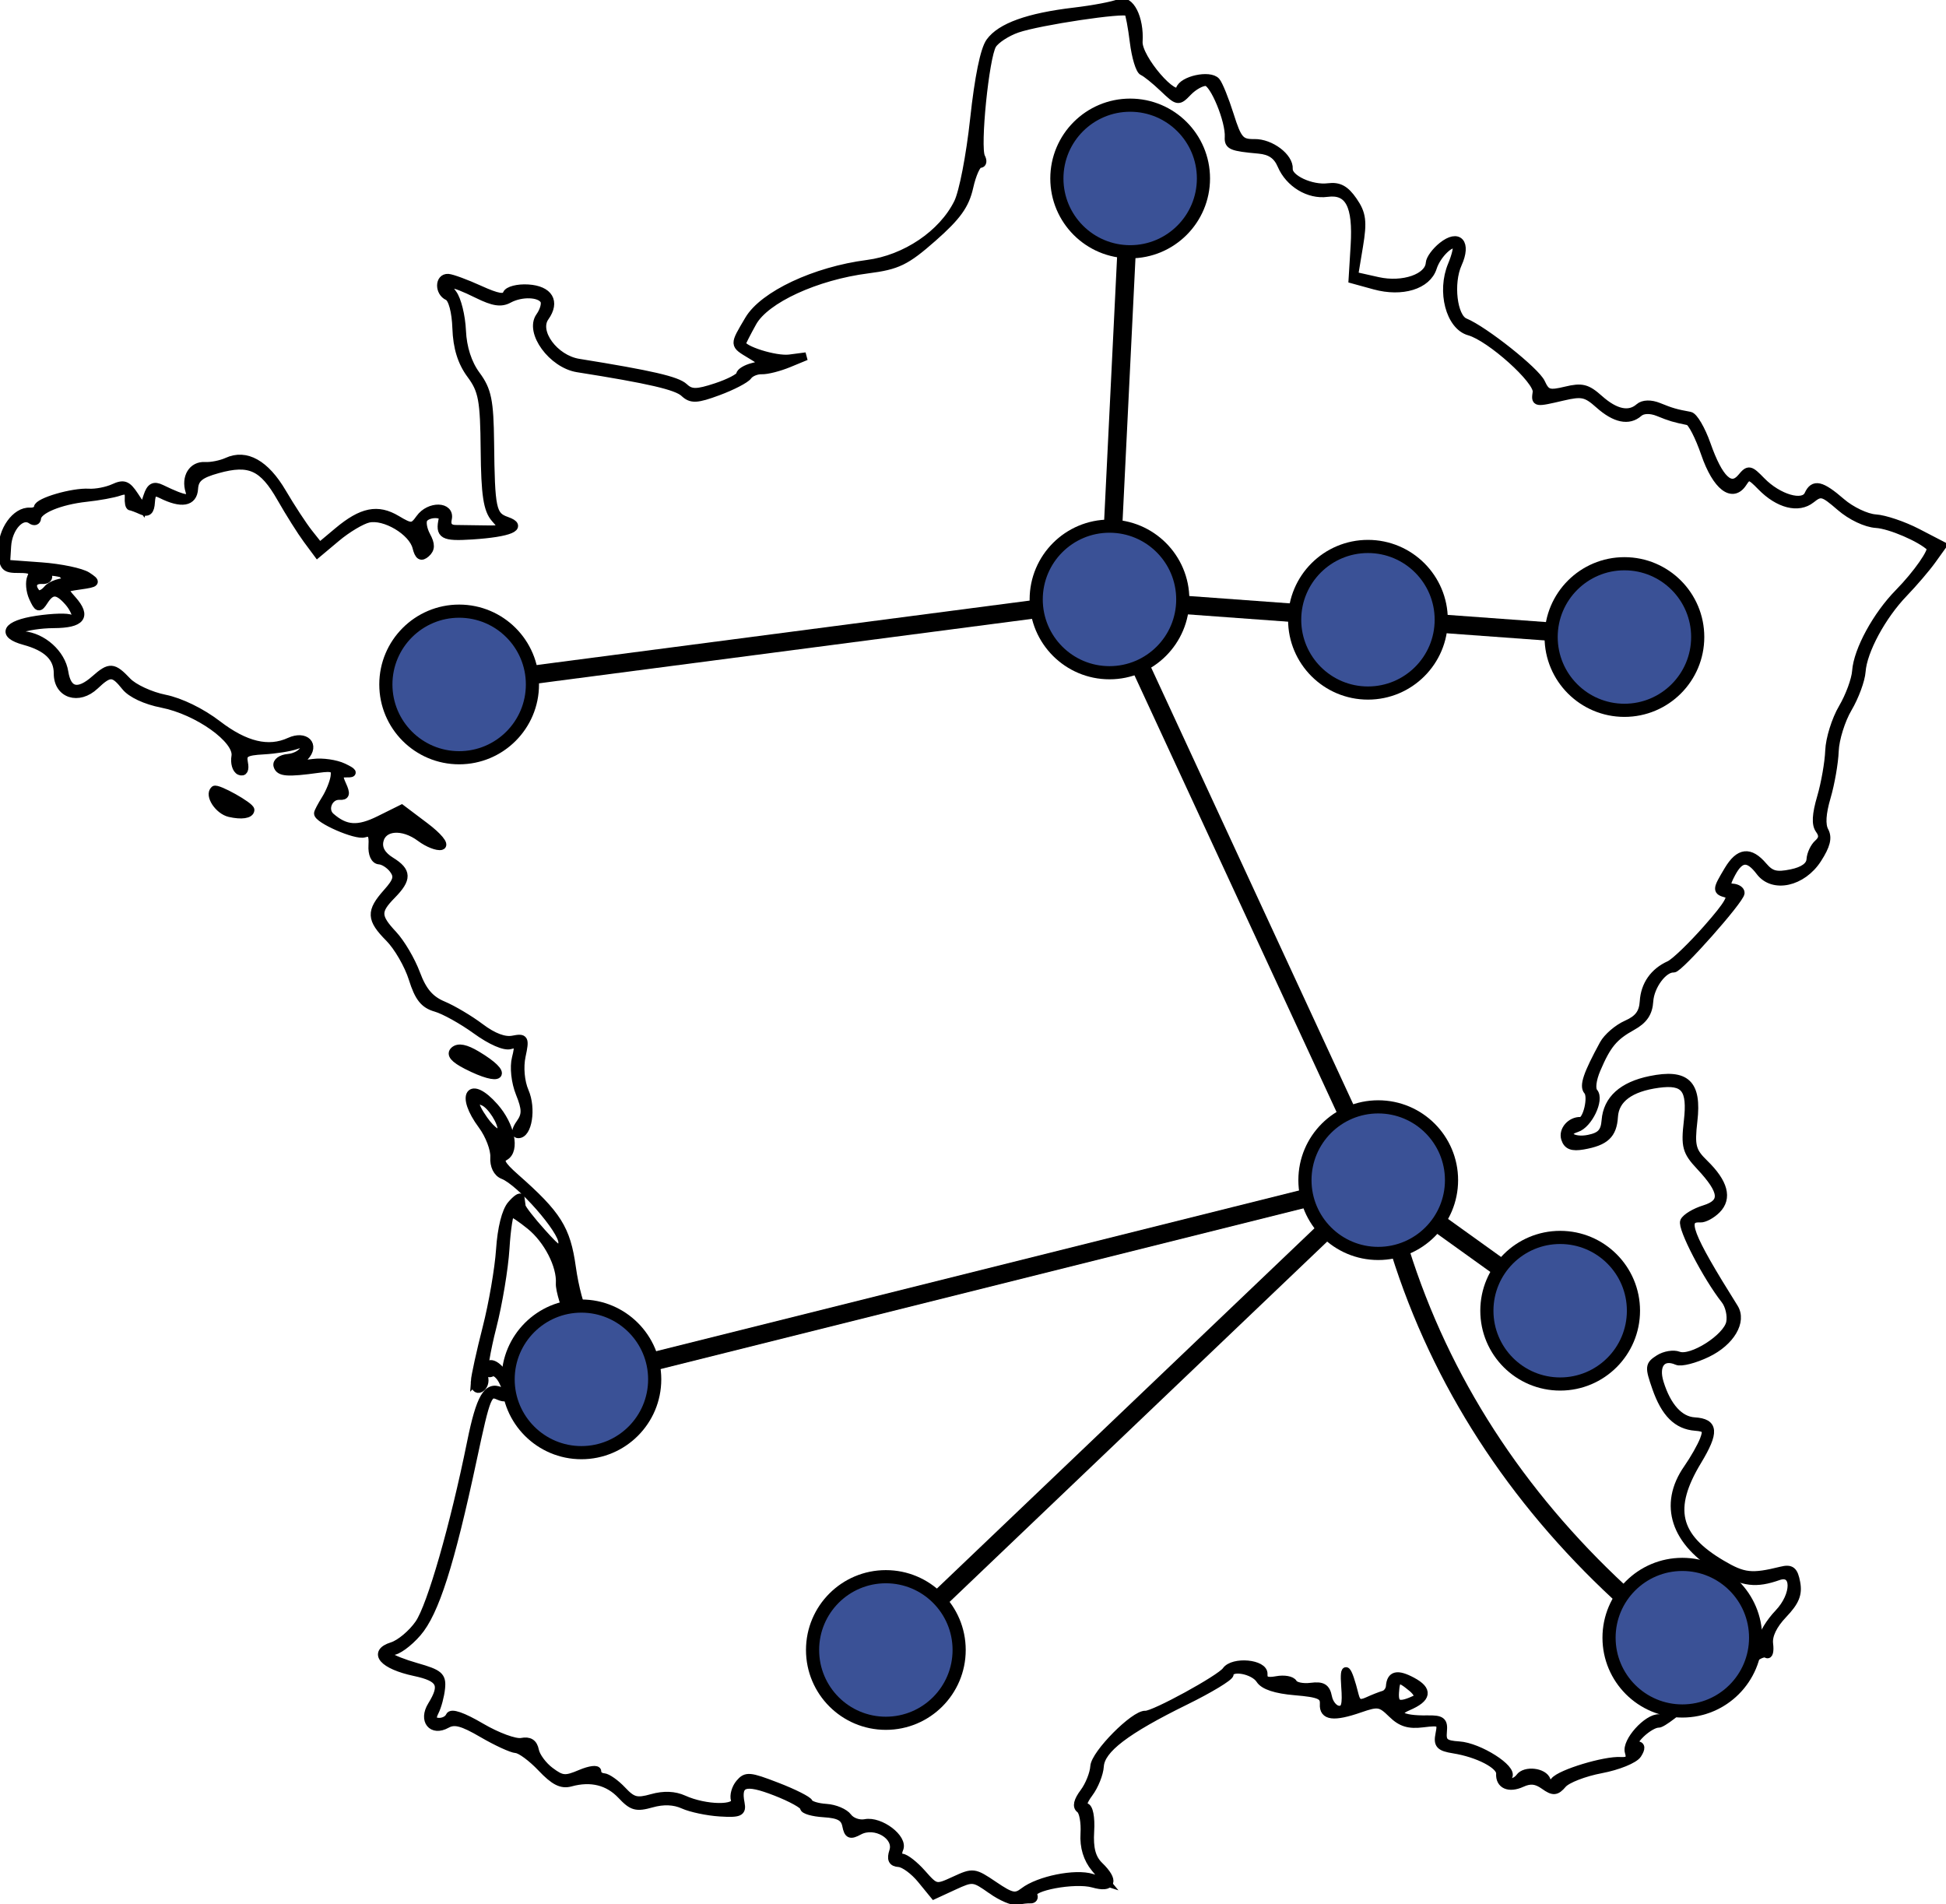
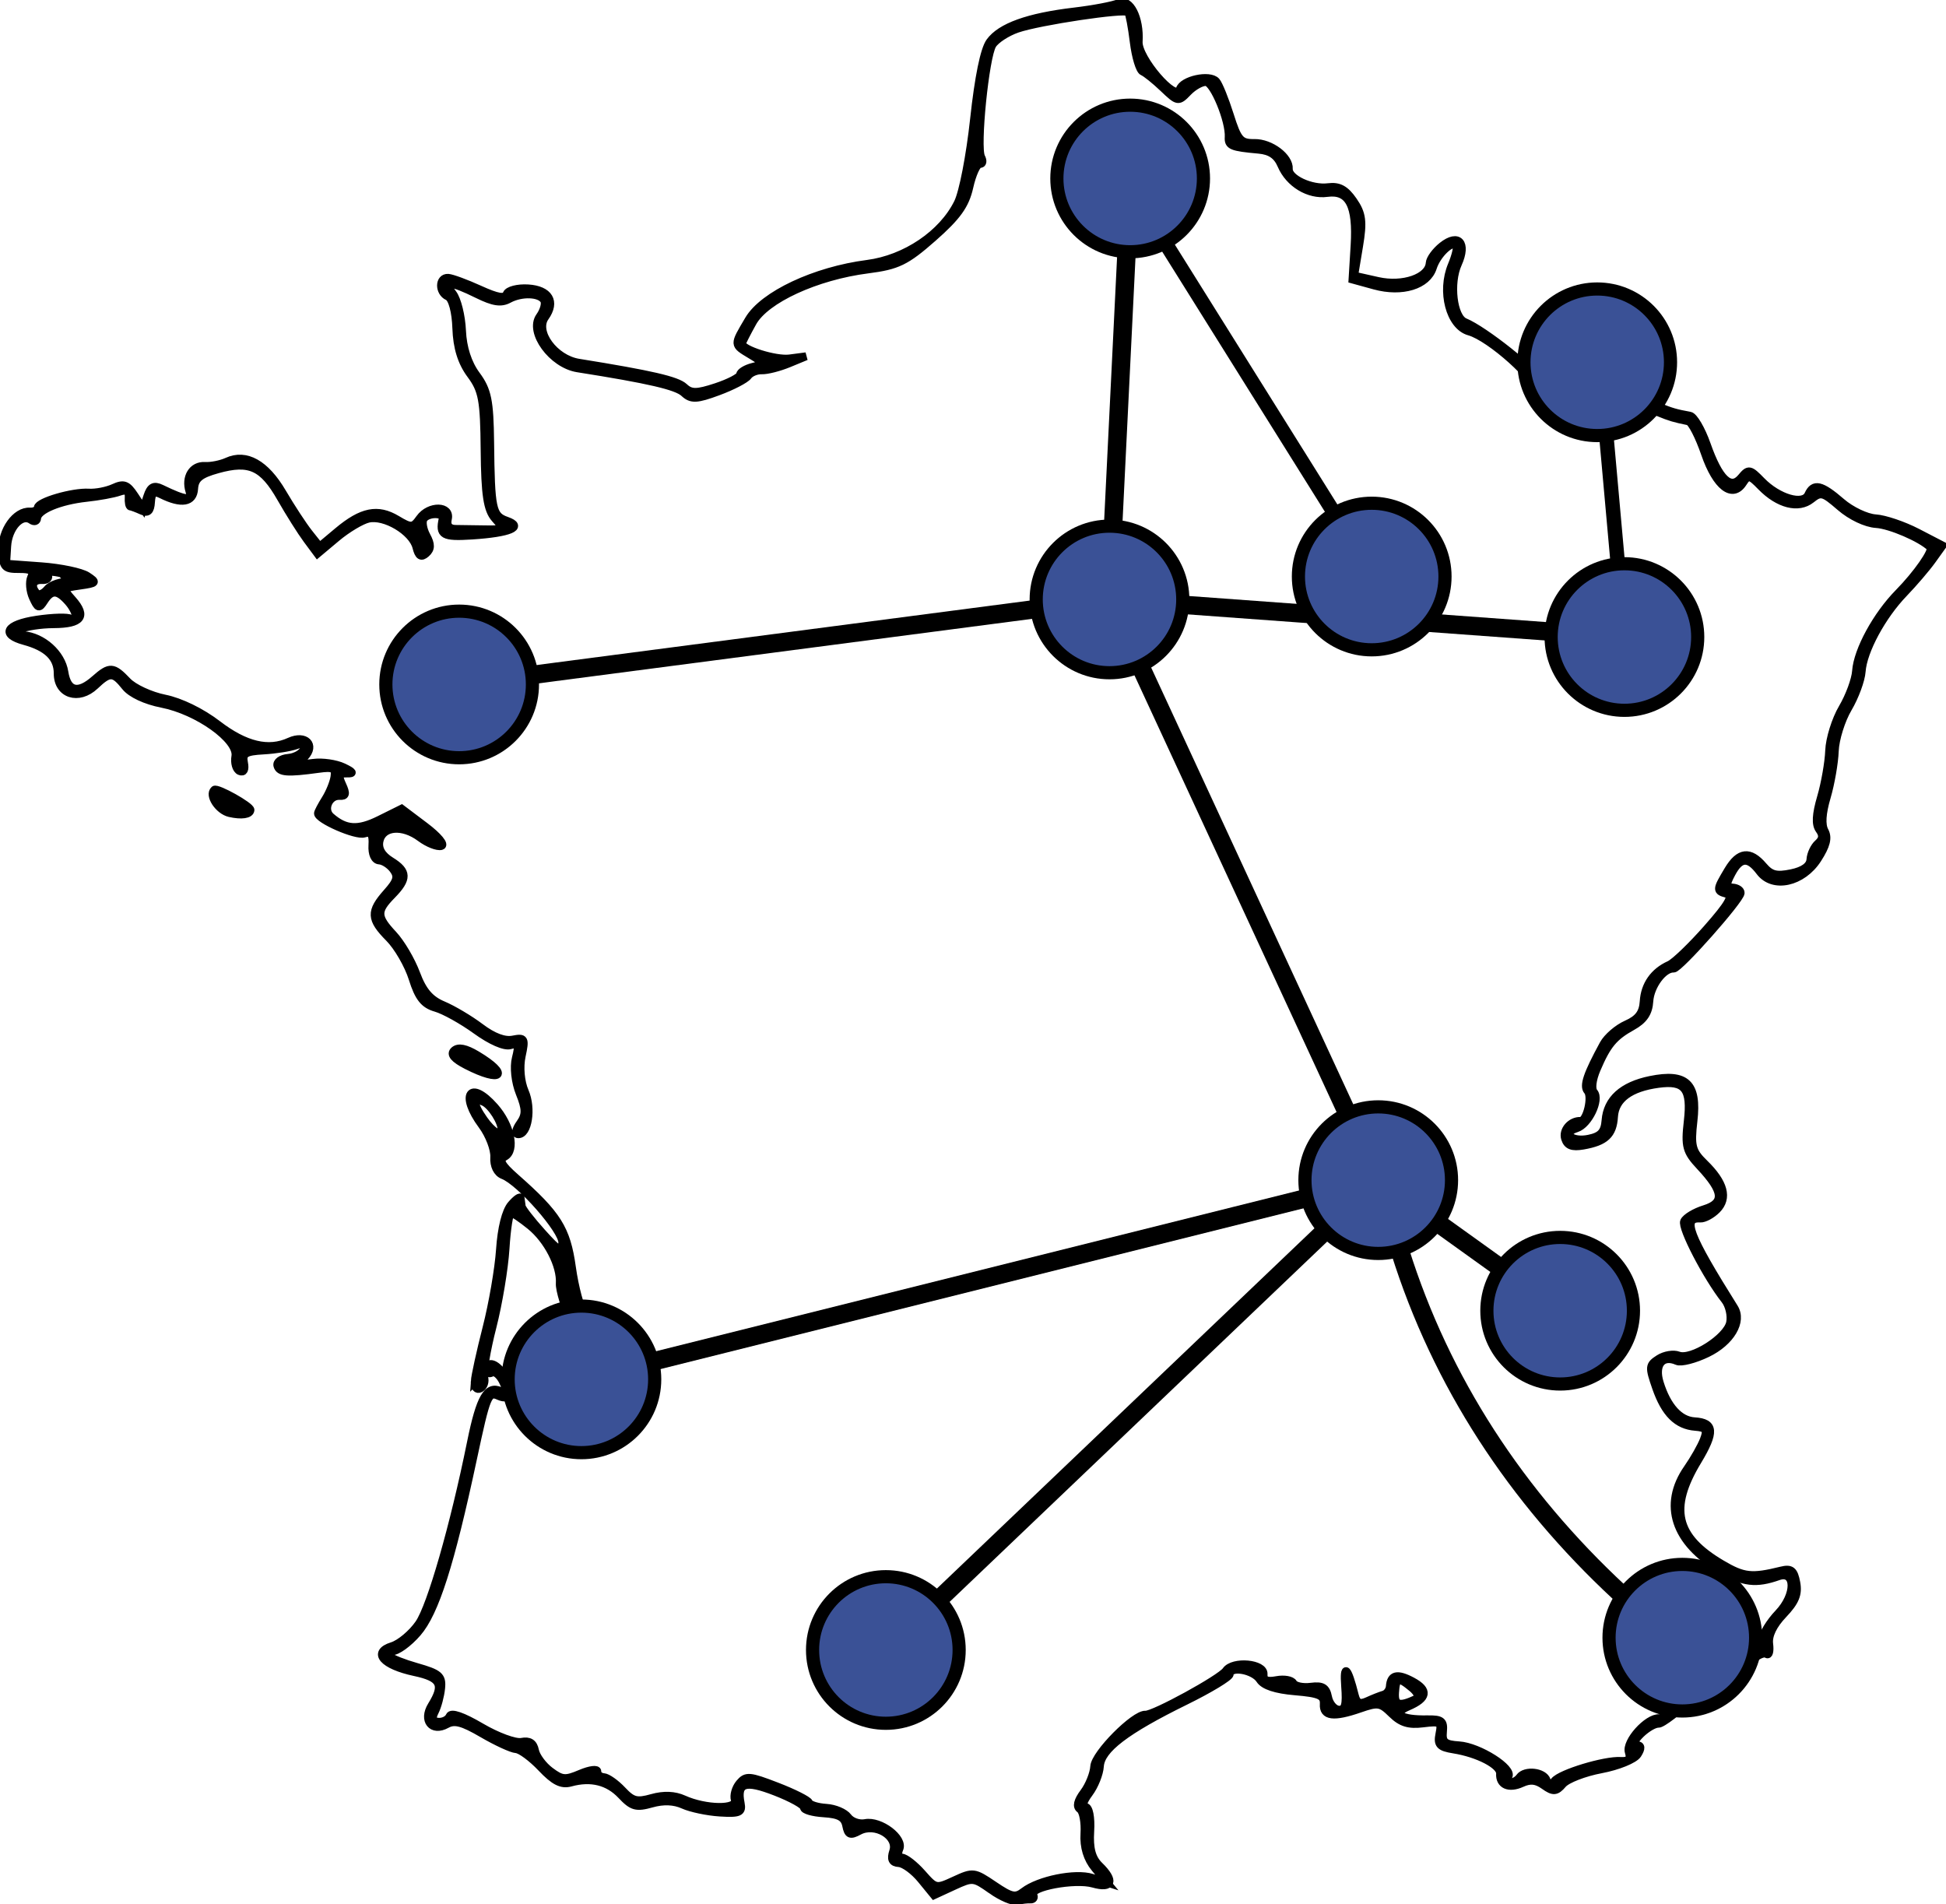
<svg xmlns="http://www.w3.org/2000/svg" width="739.634" height="723.457" id="svg2" version="1.1">
  <defs id="defs4" />
  <g id="layer1" transform="translate(1405.009,47.38912)">
+     <path style="fill:none;stroke:#000000;stroke-width:5.5;stroke-linecap:butt;stroke-linejoin:miter;stroke-miterlimit:4;stroke-opacity:1;stroke-dasharray:none;display:inline" d="m -789.886,169.406 -4.653,-51.865" id="path5220" />
+     <path id="path3120" d="M -965.428,39.647 -895.526,151.401" style="fill:none;stroke:#000000;stroke-width:5.5;stroke-linecap:butt;stroke-linejoin:miter;stroke-miterlimit:4;stroke-opacity:1;stroke-dasharray:none;display:inline" />
    <g id="g3803">
      <path style="stroke:#000000;stroke-width:3;stroke-miterlimit:4;stroke-opacity:1;stroke-dasharray:none" d="m -1028.191,670.944 c -6.772,-4.778 -7.093,-4.811 -14.372,-1.454 l -7.446,3.435 -4.904,-5.993 c -2.698,-3.298 -6.504,-6.094 -8.461,-6.214 -2.538,-0.157 -3.148,-1.458 -2.134,-4.543 1.896,-5.768 -6.901,-10.948 -12.988,-7.648 -3.344,1.812 -4.191,1.459 -4.878,-2.03 -0.628,-3.194 -2.7,-4.338 -8.508,-4.697 -4.224,-0.261 -7.631,-1.252 -7.572,-2.203 0.059,-0.951 -4.8,-3.64 -10.799,-5.973 -11.579,-4.509 -14.78,-3.465 -13.25,4.316 0.692,3.524 -0.416,4.026 -7.851,3.567 -4.76,-0.294 -11.029,-1.61 -13.93,-2.921 -3.493,-1.582 -7.557,-1.747 -12.034,-0.49 -5.856,1.646 -7.393,1.225 -11.513,-3.156 -4.991,-5.305 -11.552,-6.944 -19.296,-4.818 -3.462,0.951 -6.249,-0.457 -11.14,-5.623 -3.586,-3.79 -7.893,-6.975 -9.57,-7.079 -1.677,-0.104 -7.444,-2.752 -12.814,-5.885 -7.618,-4.444 -10.604,-5.229 -13.589,-3.567 -5.583,3.106 -9.232,-1.473 -5.715,-7.171 4.875,-7.896 3.531,-10.533 -6.456,-12.666 -12.044,-2.575 -16.282,-7.478 -8.543,-9.885 2.985,-0.929 7.556,-4.764 10.158,-8.524 4.604,-6.652 13.376,-37.197 19.818,-69.006 3.434,-16.956 6.18,-21.698 11.235,-19.393 2.716,1.24 2.875,0.716 1.015,-3.341 -1.214,-2.646 -3.153,-4.304 -4.313,-3.683 -1.158,0.621 -2.044,0.112 -1.967,-1.134 0.234,-3.784 3.996,-2.299 7.123,2.808 3.267,5.336 1.897,9.26 -2.53,7.241 -4.072,-1.858 -4.627,-0.507 -9.863,23.999 -8.536,39.943 -14.383,58.258 -21.067,65.982 -3.432,3.966 -7.793,7.115 -9.691,6.998 -6.192,-0.382 -0.701,3.122 9.376,5.986 8.593,2.442 9.782,3.471 9.315,8.082 -0.295,2.905 -1.369,6.922 -2.389,8.922 -1.308,2.564 -0.893,3.698 1.401,3.84 1.79,0.111 3.682,-0.856 4.203,-2.149 0.605,-1.5 4.936,-0.008 11.997,4.136 6.112,3.588 12.971,6.107 15.351,5.64 2.974,-0.584 4.549,0.418 5.107,3.256 0.442,2.256 3.055,5.782 5.806,7.837 4.457,3.329 5.709,3.437 11.512,0.975 3.581,-1.518 6.457,-1.872 6.39,-0.787 -0.067,1.085 1.019,2.042 2.412,2.128 1.393,0.086 4.575,2.326 7.072,4.981 3.9,4.146 5.486,4.557 11.298,2.926 4.476,-1.257 8.541,-1.092 12.034,0.49 8.341,3.775 20.601,3.934 19.443,0.253 -0.531,-1.686 0.265,-4.53 1.769,-6.318 2.495,-2.964 3.741,-2.859 14.255,1.195 6.337,2.444 11.797,5.191 12.133,6.102 0.336,0.913 3.3,1.825 6.581,2.028 3.282,0.203 7.002,1.779 8.264,3.506 1.262,1.725 4.209,2.761 6.551,2.3 5.695,-1.12 14.804,5.808 12.959,9.855 -0.784,1.717 -0.317,3.191 1.037,3.275 1.355,0.084 4.795,2.792 7.647,6.02 5.132,5.807 5.259,5.832 12.369,2.552 6.98,-3.221 7.4,-3.168 14.883,1.893 6.705,4.536 8.172,4.845 11.356,2.402 5.723,-4.397 19.657,-7.206 25.902,-5.225 l 5.673,1.802 -4.491,-5.416 c -2.952,-3.56 -4.327,-8.07 -4.013,-13.163 0.263,-4.262 -0.496,-8.438 -1.688,-9.279 -1.441,-1.018 -0.948,-3.162 1.467,-6.395 1.999,-2.675 3.771,-7.104 3.941,-9.845 0.299,-4.846 15.253,-19.943 19.492,-19.681 3.109,0.192 28.466,-13.678 30.58,-16.728 2.693,-3.885 14.542,-2.802 14.289,1.309 -0.146,2.357 1.223,2.979 4.987,2.279 2.853,-0.532 5.693,-0.022 6.313,1.134 0.619,1.156 3.639,1.78 6.711,1.386 4.369,-0.558 5.783,0.293 6.495,3.905 0.499,2.54 2.322,4.707 4.05,4.814 2.47,0.153 2.996,-1.765 2.445,-8.964 -0.67,-8.805 0.982,-7.214 3.674,3.536 0.745,2.969 1.913,3.479 4.873,2.122 2.143,-0.983 4.878,-2.06 6.08,-2.398 1.2,-0.338 2.263,-1.745 2.366,-3.131 0.321,-4.437 2.803,-5.03 8.455,-2.022 6.385,3.399 5.89,6.517 -1.542,9.693 -6.291,2.691 -2.78,5.014 7.302,4.83 5.441,-0.102 6.368,0.625 5.974,4.678 -0.385,3.972 0.667,4.867 6.112,5.212 7.588,0.477 20.839,8.905 18.717,11.903 -0.787,1.114 -0.47,2.084 0.708,2.156 1.175,0.072 2.788,-0.793 3.589,-1.923 2.056,-2.91 9.21,-2.097 10.308,1.173 0.719,2.144 1.355,2.198 2.932,0.243 2.371,-2.936 19.09,-7.998 25.175,-7.623 3.062,0.189 3.919,-0.74 3.094,-3.361 -1.241,-3.943 7.031,-13.172 11.56,-12.892 1.468,0.091 7.118,-4.264 12.554,-9.678 5.441,-5.414 13.6,-11.293 18.131,-13.065 5.079,-1.985 8.333,-4.708 8.48,-7.09 0.131,-2.126 2.894,-6.654 6.142,-10.061 6.66,-6.994 6.649,-16.369 -0.022,-14.025 -8.46,2.973 -13.293,2.401 -21.872,-2.597 -17.531,-10.21 -22.279,-24.62 -12.658,-38.408 2.423,-3.471 5.2,-8.365 6.173,-10.878 1.465,-3.789 0.923,-4.633 -3.18,-4.943 -6.953,-0.526 -11.561,-5.115 -14.955,-14.896 -2.74,-7.892 -2.672,-8.581 1.079,-10.983 2.2,-1.411 5.541,-1.968 7.424,-1.24 4.899,1.894 18.453,-6.702 19.645,-12.461 0.556,-2.677 -0.328,-6.559 -1.959,-8.627 -6.892,-8.728 -16.623,-27.475 -15.517,-29.896 0.657,-1.441 4.121,-3.524 7.7,-4.627 7.751,-2.393 7.309,-6.701 -1.68,-16.309 -5.197,-5.554 -5.737,-7.539 -4.639,-17.06 1.428,-12.394 -1.095,-15.606 -11.176,-14.24 -10.682,1.444 -16.437,5.704 -16.855,12.471 -0.421,6.826 -3.283,9.506 -11.714,10.976 -4.21,0.733 -6.039,0.03 -6.878,-2.638 -1.015,-3.228 2.183,-6.87 5.91,-6.73 2.345,0.089 4.525,-9.239 2.655,-11.355 -1.704,-1.928 -0.195,-6.39 6.022,-17.815 1.451,-2.664 5.402,-6.064 8.777,-7.554 4.487,-1.981 6.241,-4.311 6.51,-8.657 0.392,-6.352 3.85,-11.288 9.777,-13.961 2.01,-0.907 8.49,-7.143 14.397,-13.856 8.137,-9.241 9.942,-12.424 7.442,-13.101 -4.069,-1.105 -4.048,-1.472 0.474,-9.036 4.198,-7.024 8.269,-7.493 13.36,-1.536 2.878,3.367 4.958,3.903 10.638,2.739 4.59,-0.941 7.141,-2.77 7.293,-5.231 0.128,-2.081 1.415,-4.828 2.861,-6.105 1.874,-1.66 2.022,-3.148 0.507,-5.223 -1.479,-2.028 -1.279,-5.756 0.664,-12.381 1.527,-5.214 2.914,-13.162 3.085,-17.662 0.168,-4.5 2.447,-11.801 5.057,-16.223 2.611,-4.422 4.934,-10.723 5.162,-13.999 0.552,-7.929 7.79,-21.225 16.211,-29.786 6.964,-7.083 13.228,-16.073 12.023,-17.258 -3.571,-3.504 -15.247,-8.538 -20.578,-8.867 -3.901,-0.241 -9.571,-2.931 -13.689,-6.497 -6.492,-5.619 -7.343,-5.843 -11.018,-2.906 -4.839,3.864 -12.43,1.935 -19.038,-4.839 -4.248,-4.356 -4.892,-4.486 -6.879,-1.401 -3.969,6.168 -10.142,1.42 -14.455,-11.114 -2.236,-6.503 -5.084,-12.037 -6.325,-12.291 -5.5,-1.135 -6.765,-1.512 -11.406,-3.398 -2.99,-1.214 -5.897,-1.132 -7.412,0.207 -3.809,3.366 -9.036,2.273 -15.127,-3.156 -4.883,-4.355 -6.461,-4.697 -13.758,-2.994 -10.532,2.459 -10.57,2.453 -9.958,-1.769 0.636,-4.366 -17.653,-20.795 -25.613,-23.011 -7.394,-2.057 -10.841,-15.212 -6.621,-25.274 1.479,-3.527 2.255,-6.9 1.726,-7.498 -1.698,-1.921 -7.317,3.43 -8.928,8.497 -2.145,6.75 -11.703,9.688 -22.17,6.811 l -8.372,-2.301 0.788,-12.929 c 0.93,-15.23 -2.135,-21.094 -10.432,-19.97 -6.953,0.943 -14.425,-3.578 -17.397,-10.528 -1.61,-3.765 -4.157,-5.515 -8.602,-5.914 -10.342,-0.928 -11.62,-1.464 -11.415,-4.773 0.377,-6.104 -5.649,-20.766 -8.611,-20.949 -1.647,-0.102 -4.709,1.586 -6.805,3.747 -3.759,3.877 -3.89,3.856 -9.461,-1.451 -3.107,-2.961 -6.614,-5.776 -7.789,-6.257 -1.176,-0.48 -2.714,-5.538 -3.417,-11.239 -0.703,-5.701 -1.664,-10.803 -2.137,-11.338 -1.275,-1.443 -33.892,3.436 -42.161,6.306 -3.934,1.366 -8.164,4.12 -9.399,6.122 -2.809,4.549 -6.268,38.959 -4.287,42.655 0.804,1.502 0.566,2.673 -0.528,2.605 -1.094,-0.068 -2.883,3.871 -3.976,8.751 -1.549,6.915 -4.595,11.171 -13.797,19.278 -10.258,9.037 -13.513,10.62 -24.78,12.061 -19.67,2.515 -38.912,11.375 -43.787,20.161 -2.208,3.979 -4.036,7.566 -4.061,7.97 -0.144,2.327 12.769,6.399 18.083,5.704 l 6.279,-0.82 -6.602,2.724 c -3.631,1.498 -8.231,2.668 -10.221,2.597 -1.99,-0.069 -4.345,0.903 -5.236,2.162 -0.891,1.26 -5.993,3.909 -11.342,5.89 -8.161,3.024 -10.244,3.114 -12.954,0.566 -2.821,-2.653 -13.37,-5.098 -40.483,-9.38 -9.666,-1.528 -18.61,-13.783 -14.381,-19.708 1.55,-2.171 2.304,-4.904 1.677,-6.073 -1.535,-2.864 -8.587,-3.134 -13.417,-0.517 -2.975,1.611 -5.859,1.174 -11.918,-1.808 -10.332,-5.086 -13.145,-5.168 -9.373,-0.266 1.668,2.166 3.233,8.493 3.479,14.057 0.287,6.529 2.225,12.514 5.466,16.886 4.229,5.706 5.054,9.742 5.231,25.624 0.288,25.452 0.786,27.809 6.278,29.727 6.733,2.348 1.215,4.708 -13.192,5.634 -11.02,0.709 -12.503,-0.141 -11.119,-6.379 0.514,-2.317 -5.562,-2.312 -7.198,0.004 -0.766,1.083 -0.304,3.983 1.03,6.444 1.796,3.315 1.764,5.059 -0.13,6.731 -1.892,1.672 -2.852,1.066 -3.705,-2.343 -1.508,-6.01 -12.092,-12.294 -18.266,-10.845 -2.633,0.618 -8.056,3.865 -12.052,7.213 l -7.263,6.089 -4.015,-5.414 c -2.209,-2.978 -6.675,-10.067 -9.922,-15.756 -6.83,-11.96 -11.884,-14.262 -23.966,-10.912 -6.795,1.884 -8.752,3.496 -8.993,7.404 -0.322,5.213 -4.794,5.988 -12.465,2.162 -2.836,-1.415 -3.705,-0.771 -3.933,2.914 -0.212,3.436 -1.195,4.319 -3.592,3.225 -1.815,-0.828 -3.702,-1.53 -4.193,-1.561 -0.491,-0.03 -0.798,-1.6 -0.681,-3.489 0.151,-2.448 -0.888,-3.047 -3.625,-2.081 -2.109,0.745 -7.723,1.771 -12.473,2.28 -10.014,1.078 -18.513,4.59 -18.707,7.735 -0.074,1.203 -1.101,1.504 -2.28,0.672 -3.639,-2.573 -8.665,2.918 -9.098,9.945 l -0.412,6.681 13.38,0.976 c 7.36,0.536 15.219,2.186 17.468,3.663 3.796,2.495 3.602,2.755 -2.72,3.658 -6.757,0.966 -6.779,1.003 -2.882,5.413 5.593,6.329 3.375,9.212 -7.12,9.267 -10.42,0.054 -20.165,3.525 -11.686,4.162 7.42,0.557 14.611,6.991 15.712,14.061 1.152,7.393 5.213,8.341 11.595,2.702 5.657,-5 6.941,-4.916 12.362,0.798 2.396,2.526 8.791,5.482 14.213,6.567 5.929,1.19 13.914,5.086 20.039,9.782 10.542,8.082 19.368,10.186 27.36,6.524 6.014,-2.756 10.037,1.295 5.778,5.826 -2.557,2.722 -2.136,3.019 3.273,2.291 3.417,-0.458 8.555,0.282 11.42,1.645 3.773,1.794 4.155,2.448 1.387,2.376 -3.15,-0.083 -3.467,0.676 -1.8,4.313 1.584,3.456 1.362,4.373 -1.029,4.226 -4.07,-0.251 -6.392,5.218 -3.345,7.881 5.616,4.911 10.32,5.21 18.462,1.17 l 8.46,-4.198 8.914,6.723 c 4.98,3.756 7.693,7.048 6.147,7.461 -1.522,0.404 -5.098,-1.005 -7.948,-3.135 -6.722,-5.024 -14.356,-4.414 -15.525,1.24 -0.596,2.886 0.873,5.452 4.356,7.602 6.336,3.913 6.419,6.779 0.367,12.942 -5.957,6.068 -5.882,8.19 0.525,15.045 2.925,3.13 6.844,9.793 8.709,14.808 2.463,6.625 5.244,9.893 10.176,11.961 3.732,1.564 10.137,5.37 14.231,8.456 4.867,3.67 9.138,5.28 12.336,4.652 4.505,-0.884 4.768,-0.392 3.344,6.239 -0.909,4.227 -0.414,9.803 1.193,13.499 2.808,6.451 1.222,16.465 -2.568,16.231 -1.228,-0.076 -0.915,-1.811 0.744,-4.136 2.308,-3.233 2.283,-5.433 -0.128,-11.411 -1.72,-4.265 -2.334,-9.954 -1.449,-13.417 1.272,-4.968 0.91,-5.814 -2.086,-4.871 -2.174,0.685 -7.404,-1.596 -13.063,-5.696 -5.192,-3.761 -12.076,-7.589 -15.294,-8.506 -4.479,-1.278 -6.544,-3.883 -8.799,-11.089 -1.619,-5.181 -5.644,-12.14 -8.943,-15.464 -7.113,-7.173 -7.247,-10.043 -0.806,-17.265 3.892,-4.364 4.361,-6.062 2.419,-8.719 -1.327,-1.815 -3.735,-3.381 -5.355,-3.481 -1.746,-0.108 -2.802,-2.446 -2.598,-5.752 0.26,-4.215 -0.503,-5.303 -3.136,-4.477 -3.154,0.993 -17.703,-5.372 -17.56,-7.681 0.033,-0.532 1.332,-2.995 2.886,-5.475 1.556,-2.48 3.083,-6.269 3.394,-8.421 0.473,-3.278 -0.52,-3.762 -6.119,-2.992 -11.864,1.633 -14.84,1.402 -15.573,-1.206 -0.396,-1.408 1.445,-2.742 4.088,-2.965 2.643,-0.223 5.336,-1.732 5.985,-3.356 0.878,-2.198 0.122,-2.566 -2.958,-1.444 -2.277,0.829 -7.854,1.711 -12.397,1.963 -6.91,0.384 -8.122,1.148 -7.429,4.68 0.519,2.642 -0.084,3.829 -1.618,3.173 -1.346,-0.574 -2.085,-3.114 -1.642,-5.641 1.099,-6.274 -14.308,-17.284 -27.921,-19.952 -6.234,-1.221 -11.731,-3.793 -13.891,-6.498 -4.509,-5.644 -5.956,-5.697 -11.526,-0.414 -6.247,5.926 -14.236,3.335 -14.199,-4.602 0.027,-6.038 -4.025,-9.981 -12.673,-12.334 -9.165,-2.494 -6.936,-6.354 4.681,-8.105 6.113,-0.92 11.965,-1.076 13.001,-0.345 3.126,2.207 2.369,-2.633 -1.006,-6.453 -4.025,-4.555 -6.357,-4.65 -9.109,-0.374 -1.979,3.078 -2.417,2.956 -4.315,-1.182 -1.163,-2.534 -1.459,-6.037 -0.663,-7.783 1.111,-2.434 0.026,-3.164 -4.641,-3.122 -5.442,0.048 -6.116,-0.712 -6.332,-7.134 -0.255,-7.514 5.121,-15.031 10.507,-14.699 1.581,0.098 2.921,-0.592 2.979,-1.53 0.137,-2.222 13.242,-6.048 19.41,-5.667 2.639,0.163 6.873,-0.654 9.409,-1.819 3.858,-1.769 5.156,-1.292 7.936,2.907 l 3.323,5.022 1.558,-4.744 c 1.178,-3.59 2.477,-4.299 5.327,-2.918 9.316,4.517 11.851,4.764 10.681,1.039 -1.681,-5.348 1.121,-9.927 5.899,-9.632 2.301,0.142 6.086,-0.613 8.41,-1.677 7.206,-3.302 14.59,0.841 21.013,11.787 3.328,5.672 7.875,12.61 10.106,15.418 l 4.056,5.106 6.925,-5.801 c 9.121,-7.64 15.152,-8.855 22.408,-4.516 5.436,3.25 6.132,3.218 8.729,-0.422 3.636,-5.092 11.859,-4.876 10.661,0.283 -0.556,2.398 0.461,3.719 2.891,3.754 2.061,0.029 7.125,0.101 11.25,0.158 7.314,0.102 7.408,5.8e-4 3.769,-4.117 -2.906,-3.291 -3.774,-9.035 -3.931,-26.022 -0.173,-19.043 -0.844,-22.67 -5.292,-28.673 -3.482,-4.697 -5.21,-10.275 -5.461,-17.63 -0.215,-6.306 -1.546,-11.295 -3.215,-12.056 -3.527,-1.61 -3.433,-7.311 0.12,-7.091 1.429,0.088 6.791,2.064 11.915,4.392 6.926,3.147 9.575,3.585 10.332,1.71 0.56,-1.387 4.199,-2.325 8.088,-2.085 8.001,0.494 10.701,5.051 6.489,10.953 -3.963,5.55 3.617,15.826 12.752,17.295 27.611,4.439 37.397,6.701 40.132,9.27 2.574,2.419 4.749,2.416 12.125,-0.019 4.944,-1.634 9.038,-3.761 9.098,-4.729 0.06,-0.968 2.25,-2.297 4.866,-2.953 4.67,-1.17 4.656,-1.252 -0.791,-4.551 -6.622,-4.008 -6.593,-3.534 -0.773,-13.392 5.554,-9.405 25.168,-18.625 45.081,-21.192 14.487,-1.868 28.557,-11.373 34.412,-23.249 1.956,-3.969 4.649,-17.876 6.152,-31.79 1.712,-15.851 3.864,-26.392 5.99,-29.345 4.096,-5.692 14.585,-9.465 32.084,-11.533 7.361,-0.871 15.006,-2.327 16.991,-3.236 4.169,-1.911 8.051,5.704 7.495,14.708 -0.385,6.237 14.197,23.143 15.621,18.111 1.015,-3.585 11.366,-5.854 13.856,-3.037 0.98,1.109 3.308,6.857 5.174,12.771 3.019,9.569 4.051,10.744 9.368,10.658 6.129,-0.098 13.326,5.329 13.048,9.837 -0.227,3.675 8.584,7.77 14.961,6.955 4.099,-0.523 6.516,0.786 9.556,5.184 3.361,4.859 3.742,7.853 2.196,17.166 l -1.874,11.281 8.993,2.014 c 9.566,2.141 19.378,-1.257 19.722,-6.829 0.096,-1.553 2.227,-4.465 4.738,-6.47 6.22,-4.969 9.588,-1.169 5.997,6.766 -3.345,7.39 -1.813,20.325 2.623,22.156 7.37,3.042 26.978,18.617 29.008,23.045 1.896,4.132 3.009,4.484 9.359,2.956 6.122,-1.473 8.044,-0.99 12.741,3.2 6.102,5.443 11.33,6.537 15.141,3.17 1.515,-1.339 4.422,-1.421 7.412,-0.207 4.856,1.973 6.535,2.458 11.876,3.427 1.5,0.271 4.377,5.182 6.393,10.908 4.675,13.273 9.074,17.471 13.159,12.557 2.736,-3.297 3.22,-3.213 7.623,1.314 6.409,6.594 15.917,9.362 17.822,5.188 2.029,-4.449 4.901,-3.796 12.607,2.872 3.671,3.176 9.498,5.948 12.953,6.162 3.455,0.213 10.604,2.628 15.885,5.365 l 9.603,4.977 -3.987,5.557 c -2.196,3.056 -7.009,8.684 -10.696,12.51 -8.359,8.672 -15.535,21.965 -16.082,29.794 -0.228,3.278 -2.552,9.577 -5.162,13.999 -2.611,4.422 -4.887,11.723 -5.057,16.223 -0.169,4.502 -1.539,12.378 -3.046,17.508 -1.826,6.227 -2.094,10.506 -0.808,12.883 1.396,2.574 0.665,5.516 -2.64,10.659 -5.787,9.011 -16.965,11.473 -21.969,4.844 -4.339,-5.754 -7.452,-5.571 -10.754,0.636 -2.268,4.263 -2.199,5.226 0.397,5.386 1.735,0.107 3.108,1.03 3.045,2.05 -0.164,2.651 -23.396,28.864 -25.469,28.736 -3.82,-0.236 -8.878,6.555 -9.239,12.401 -0.274,4.442 -2.12,7.167 -6.489,9.581 -6.999,3.868 -9.554,6.944 -13.535,16.292 -1.678,3.939 -2.101,7.497 -1.035,8.701 2.468,2.795 -2.076,12.298 -6.558,13.709 -5.868,1.847 -1.909,5.31 4.562,3.99 4.587,-0.937 6.065,-2.54 6.411,-6.963 0.624,-7.98 6.42,-13.222 17.012,-15.386 13.656,-2.788 18.036,1.373 16.399,15.579 -1.096,9.525 -0.579,11.528 4.171,16.154 7.482,7.28 9.064,13.196 4.697,17.565 -1.943,1.943 -4.767,3.459 -6.279,3.365 -7.008,-0.433 -4.504,6.147 12.904,33.906 3.276,5.223 -1.318,13.012 -10.214,17.314 -4.782,2.311 -9.96,3.644 -11.511,2.961 -5.625,-2.473 -8.705,1.427 -6.561,8.309 2.81,9.031 7.509,14.23 13.18,14.581 7.589,0.469 7.871,4.061 1.185,15.131 -10.867,17.988 -8.356,28.759 9.111,39.072 8.409,4.967 11.419,5.301 22.715,2.52 3.735,-0.921 4.824,-0.037 5.689,4.604 0.815,4.376 -0.359,7.244 -4.932,12.045 -3.887,4.079 -5.784,8.052 -5.371,11.263 0.346,2.728 -0.082,4.454 -0.962,3.833 -0.875,-0.618 -3.131,0.236 -5.014,1.899 -1.883,1.664 -4.961,2.93 -6.842,2.814 -1.878,-0.116 -8.663,4.773 -15.081,10.865 -6.411,6.092 -12.814,11.005 -14.222,10.918 -1.406,-0.087 -4.417,1.657 -6.688,3.876 -2.531,2.471 -3.135,4.096 -1.556,4.193 1.778,0.11 1.887,1.225 0.357,3.604 -1.222,1.896 -7.456,4.432 -13.86,5.636 -6.401,1.205 -12.967,3.748 -14.59,5.651 -2.46,2.889 -3.624,2.978 -7.05,0.53 -3.005,-2.146 -5.287,-2.388 -8.514,-0.91 -4.906,2.247 -8.525,0.651 -8.259,-3.643 0.2,-3.243 -8.374,-7.697 -17.663,-9.178 -5.303,-0.846 -6.205,-1.837 -5.379,-5.908 0.911,-4.48 0.389,-4.814 -6.228,-3.992 -5.462,0.679 -8.351,-0.211 -11.864,-3.656 -4.254,-4.179 -5.257,-4.342 -12.101,-1.965 -10.018,3.478 -14.055,2.973 -13.765,-1.723 0.201,-3.256 -1.621,-4.066 -10.909,-4.851 -7.378,-0.625 -11.899,-2.116 -13.368,-4.409 -2.381,-3.716 -11.283,-5.321 -11.484,-2.069 -0.067,1.079 -7.681,5.675 -16.92,10.215 -22.593,11.102 -32.024,18.298 -32.422,24.744 -0.176,2.857 -2.02,7.47 -4.096,10.247 -2.319,3.104 -2.857,5.11 -1.393,5.201 1.38,0.085 2.145,3.989 1.818,9.287 -0.401,6.495 0.607,10.274 3.483,13.062 5.966,5.782 4.868,8.894 -2.403,6.818 -6.873,-1.96 -24.326,1.295 -22.747,4.242 0.558,1.038 0.072,1.83 -1.076,1.759 -1.149,-0.071 -3.394,0.194 -4.988,0.586 -1.595,0.399 -6.017,-1.48 -9.827,-4.167 z m 161.635,-72.723 c 1.094,-0.52 0.299,-2.349 -1.767,-4.068 -5.18,-4.3 -6.099,-4.044 -6.459,1.799 -0.3,4.858 1.646,5.395 8.226,2.269 z M -1251.705,263.726 c -1.504,-0.713 -3.351,-0.75 -4.106,-0.084 -0.755,0.665 0.476,1.248 2.734,1.295 2.497,0.053 3.035,-0.422 1.372,-1.211 z m -41.675,-19.731 c -1.504,-0.713 -3.351,-0.75 -4.106,-0.084 -0.755,0.665 0.476,1.248 2.734,1.295 2.497,0.053 3.035,-0.422 1.372,-1.211 z m -85.011,-70.267 c 7.471,0.461 6.44,-0.72 -2.658,-3.04 -4.354,-1.112 -6.527,-0.959 -5.796,0.406 0.644,1.202 -0.329,2.092 -2.16,1.979 -3.51,-0.217 -4.541,2.233 -2.101,4.994 0.796,0.901 2.634,0.21 4.084,-1.534 1.45,-1.746 5.335,-3.008 8.632,-2.804 z m 153.821,303.982 c 0.131,-2.126 2.146,-11.312 4.478,-20.413 2.331,-9.102 4.635,-22.471 5.118,-29.71 0.547,-8.172 2.168,-14.66 4.274,-17.117 1.867,-2.173 3.471,-3.281 3.568,-2.461 0.097,0.821 0.283,2.224 0.415,3.116 0.131,0.894 3.596,5.354 7.699,9.912 6.497,7.219 7.495,7.72 7.732,3.89 0.284,-4.596 -15.982,-23.133 -22.513,-25.659 -2.252,-0.87 -3.564,-3.546 -3.36,-6.852 0.184,-2.983 -1.892,-8.427 -4.615,-12.1 -8.616,-11.624 -4.601,-17.57 4.733,-7.008 6.152,6.962 8.15,16.535 3.939,18.876 -2.394,1.332 -1.498,3.103 4.043,7.988 15.991,14.1 19.373,19.486 21.423,34.117 1.082,7.734 3.242,15.745 4.801,17.801 1.559,2.056 2.332,6.447 1.722,9.757 -1.058,5.734 -1.354,5.471 -6.256,-5.486 -2.831,-6.328 -5.023,-13.509 -4.872,-15.957 0.417,-6.754 -4.619,-16.55 -11.275,-21.939 -3.28,-2.654 -6.537,-4.862 -7.236,-4.906 -0.699,-0.043 -1.654,6.085 -2.119,13.621 -0.465,7.533 -2.7,20.937 -4.966,29.781 -2.264,8.844 -3.695,17.429 -3.177,19.078 0.518,1.647 -0.124,3.568 -1.426,4.266 -1.346,0.721 -2.266,-0.399 -2.128,-2.596 z m 42.018,-20.587 c 0.109,-1.763 -0.734,-3.262 -1.872,-3.333 -1.139,-0.07 -1.604,1.349 -1.038,3.153 1.323,4.199 2.657,4.282 2.91,0.18 z m -6.107,-16.998 c -0.503,-1.507 -1.062,-0.334 -1.244,2.604 -0.181,2.938 0.229,4.171 0.914,2.737 0.682,-1.433 0.831,-3.837 0.33,-5.341 z m -25.72,-58.028 c 0.183,-2.957 -3.885,-9.357 -6.787,-10.681 -4.214,-1.922 -4.19,0.676 0.061,6.725 3.273,4.654 6.563,6.593 6.726,3.956 z m -13.26,-24.573 c -4.813,-2.463 -6.311,-4.257 -4.723,-5.66 1.588,-1.403 4.327,-0.859 8.638,1.719 12.658,7.567 9.463,10.784 -3.915,3.94 z m -90.107,-95.889 c -4.221,-0.973 -8.056,-6.841 -5.783,-8.848 1.052,-0.93 13.806,6.206 13.715,7.676 -0.106,1.724 -3.409,2.215 -7.933,1.172 z m 1.637,-3.405 c 0.028,-0.462 -1.404,-1.504 -3.186,-2.316 -1.856,-0.848 -2.737,-0.542 -2.062,0.716 1.131,2.105 5.141,3.331 5.248,1.6 z" id="path2236" />
    </g>
    <g id="g3782">
      <path transform="translate(-100.4577,81.11244)" d="m -847.143,-60.672 c 0,15.385 -12.472,27.857 -27.857,27.857 -15.385,0 -27.857,-12.472 -27.857,-27.857 0,-15.385 12.472,-27.857 27.857,-27.857 15.385,0 27.857,12.472 27.857,27.857 z" id="path3231" style="fill:#3a5196;fill-rule:evenodd;stroke:#000000;stroke-width:5;stroke-linecap:butt;stroke-linejoin:miter;stroke-miterlimit:4;stroke-opacity:1;stroke-dasharray:none;fill-opacity:1" />
      <path style="fill:#3a5196;fill-rule:evenodd;stroke:#000000;stroke-width:5;stroke-linecap:butt;stroke-linejoin:miter;stroke-miterlimit:4;stroke-opacity:1;stroke-dasharray:none;fill-opacity:1" id="path4005" d="m -847.143,-60.672 c 0,15.385 -12.472,27.857 -27.857,27.857 -15.385,0 -27.857,-12.472 -27.857,-27.857 0,-15.385 12.472,-27.857 27.857,-27.857 15.385,0 27.857,12.472 27.857,27.857 z" transform="translate(-355.4962,273.4235)" />
      <path transform="translate(-108.3149,241.1124)" d="m -847.143,-60.672 c 0,15.385 -12.472,27.857 -27.857,27.857 -15.385,0 -27.857,-12.472 -27.857,-27.857 0,-15.385 12.472,-27.857 27.857,-27.857 15.385,0 27.857,12.472 27.857,27.857 z" id="path4007" style="fill:#3a5196;fill-rule:evenodd;stroke:#000000;stroke-width:5;stroke-linecap:butt;stroke-linejoin:miter;stroke-miterlimit:4;stroke-opacity:1;stroke-dasharray:none;fill-opacity:1" />
      <path style="fill:#3a5196;fill-rule:evenodd;stroke:#000000;stroke-width:5;stroke-linecap:butt;stroke-linejoin:miter;stroke-miterlimit:4;stroke-opacity:1;stroke-dasharray:none;fill-opacity:1" id="path4009" d="m -847.143,-60.672 c 0,15.385 -12.472,27.857 -27.857,27.857 -15.385,0 -27.857,-12.472 -27.857,-27.857 0,-15.385 12.472,-27.857 27.857,-27.857 15.385,0 27.857,12.472 27.857,27.857 z" transform="translate(87.3994,255.3981)" />
      <path style="fill:#3a5196;fill-rule:evenodd;stroke:#000000;stroke-width:5;stroke-linecap:butt;stroke-linejoin:miter;stroke-miterlimit:4;stroke-opacity:1;stroke-dasharray:none;fill-opacity:1" id="path4013" d="m -847.143,-60.672 c 0,15.385 -12.472,27.857 -27.857,27.857 -15.385,0 -27.857,-12.472 -27.857,-27.857 0,-15.385 12.472,-27.857 27.857,-27.857 15.385,0 27.857,12.472 27.857,27.857 z" transform="translate(62.97736,511.4503)" />
      <path transform="translate(109.411,635.7238)" d="m -847.143,-60.672 c 0,15.385 -12.472,27.857 -27.857,27.857 -15.385,0 -27.857,-12.472 -27.857,-27.857 0,-15.385 12.472,-27.857 27.857,-27.857 15.385,0 27.857,12.472 27.857,27.857 z" id="path4015" style="fill:#3a5196;fill-rule:evenodd;stroke:#000000;stroke-width:5;stroke-linecap:butt;stroke-linejoin:miter;stroke-miterlimit:4;stroke-opacity:1;stroke-dasharray:none;fill-opacity:1" />
      <path style="fill:#3a5196;fill-rule:evenodd;stroke:#000000;stroke-width:5;stroke-linecap:butt;stroke-linejoin:miter;stroke-miterlimit:4;stroke-opacity:1;stroke-dasharray:none;fill-opacity:1" id="path4017" d="m -847.143,-60.672 c 0,15.385 -12.472,27.857 -27.857,27.857 -15.385,0 -27.857,-12.472 -27.857,-27.857 0,-15.385 12.472,-27.857 27.857,-27.857 15.385,0 27.857,12.472 27.857,27.857 z" transform="translate(-193.3148,640.3981)" />
      <path transform="translate(-309.0291,537.541)" d="m -847.143,-60.672 c 0,15.385 -12.472,27.857 -27.857,27.857 -15.385,0 -27.857,-12.472 -27.857,-27.857 0,-15.385 12.472,-27.857 27.857,-27.857 15.385,0 27.857,12.472 27.857,27.857 z" id="path4019" style="fill:#3a5196;fill-rule:evenodd;stroke:#000000;stroke-width:5;stroke-linecap:butt;stroke-linejoin:miter;stroke-miterlimit:4;stroke-opacity:1;stroke-dasharray:none;fill-opacity:1" />
      <path transform="translate(-6.171983,461.8267)" d="m -847.143,-60.672 c 0,15.385 -12.472,27.857 -27.857,27.857 -15.385,0 -27.857,-12.472 -27.857,-27.857 0,-15.385 12.472,-27.857 27.857,-27.857 15.385,0 27.857,12.472 27.857,27.857 z" id="path4011" style="fill:#3a5196;fill-rule:evenodd;stroke:#000000;stroke-width:5;stroke-linecap:butt;stroke-linejoin:miter;stroke-miterlimit:4;stroke-opacity:1;stroke-dasharray:none;fill-opacity:1" />
    </g>
-     <g id="g3793">
-       <path id="path5246" d="m -872.908,428.016 c 15.641,49.94 44.284,93.516 83.338,129.805" style="fill:none;stroke:#000000;stroke-width:7;stroke-linecap:butt;stroke-linejoin:miter;stroke-miterlimit:4;stroke-opacity:1;stroke-dasharray:none" />
-       <path id="path5220" d="m -981.948,152.616 5.124,-104.352" style="fill:none;stroke:#000000;stroke-width:7;stroke-linecap:butt;stroke-linejoin:miter;stroke-miterlimit:4;stroke-opacity:1;stroke-dasharray:none;display:inline" />
-       <path id="path5222" d="m -815.385,192.698 -140.145,-10.23" style="fill:none;stroke:#000000;stroke-width:7;stroke-linecap:butt;stroke-linejoin:miter;stroke-miterlimit:4;stroke-opacity:1;stroke-dasharray:none" />
-       <path id="path5224" d="m -1202.871,209.14 191.931,-25.089" style="fill:none;stroke:#000000;stroke-width:7;stroke-linecap:butt;stroke-linejoin:miter;stroke-miterlimit:4;stroke-opacity:1;stroke-dasharray:none" />
-       <path id="path5228" d="m -1156.997,470.111 248.794,-62.198" style="fill:none;stroke:#000000;stroke-width:7;stroke-linecap:butt;stroke-linejoin:miter;stroke-miterlimit:4;stroke-opacity:1;stroke-dasharray:none;display:inline" />
-       <path id="path5232" d="M -901.326,420.385 -1048.161,560.495" style="fill:none;stroke:#000000;stroke-width:7;stroke-linecap:butt;stroke-linejoin:miter;stroke-miterlimit:4;stroke-opacity:1;stroke-dasharray:none" />
-       <path id="path5236" d="m -858.538,417.397 23.881,17.138" style="fill:none;stroke:#000000;stroke-width:7;stroke-linecap:butt;stroke-linejoin:miter;stroke-miterlimit:4;stroke-opacity:1;stroke-dasharray:none" />
-       <path id="path5242" d="m -971.612,205.727 78.738,170.14" style="fill:none;stroke:#000000;stroke-width:7;stroke-linecap:butt;stroke-linejoin:miter;stroke-miterlimit:4;stroke-opacity:1;stroke-dasharray:none" />
-     </g>
-     <path style="fill:#3a5196;fill-opacity:1;fill-rule:evenodd;stroke:#000000;stroke-width:5;stroke-linecap:butt;stroke-linejoin:miter;stroke-miterlimit:4;stroke-opacity:1;stroke-dasharray:none" id="path3146" d="m -847.143,-60.672 a 27.857,27.857 0 1 1 -55.714,0 27.857,27.857 0 1 1 55.714,0 z" transform="translate(-10.08033,248.8322)" />
+     <path style="fill:none;stroke:#000000;stroke-width:7;stroke-linecap:butt;stroke-linejoin:miter;stroke-miterlimit:4;stroke-opacity:1;stroke-dasharray:none" d="m -872.908,428.016 c 15.641,49.94 44.284,93.516 83.338,129.805" id="path5246" />
+     <path style="fill:none;stroke:#000000;stroke-width:7;stroke-linecap:butt;stroke-linejoin:miter;stroke-miterlimit:4;stroke-opacity:1;stroke-dasharray:none" d="m -815.385,192.698 -140.145,-10.23" id="path5222" />
+     <path style="fill:none;stroke:#000000;stroke-width:7;stroke-linecap:butt;stroke-linejoin:miter;stroke-miterlimit:4;stroke-opacity:1;stroke-dasharray:none" d="m -1202.871,209.14 191.931,-25.089" id="path5224" />
+     <path style="fill:none;stroke:#000000;stroke-width:7;stroke-linecap:butt;stroke-linejoin:miter;stroke-miterlimit:4;stroke-opacity:1;stroke-dasharray:none;display:inline" d="m -1156.997,470.111 248.794,-62.198" id="path5228" />
+     <path style="fill:none;stroke:#000000;stroke-width:7;stroke-linecap:butt;stroke-linejoin:miter;stroke-miterlimit:4;stroke-opacity:1;stroke-dasharray:none" d="M -901.326,420.385 -1048.161,560.495" id="path5232" />
+     <path style="fill:none;stroke:#000000;stroke-width:7;stroke-linecap:butt;stroke-linejoin:miter;stroke-miterlimit:4;stroke-opacity:1;stroke-dasharray:none" d="m -858.538,417.397 23.881,17.138" id="path5236" />
+     <path style="fill:none;stroke:#000000;stroke-width:7;stroke-linecap:butt;stroke-linejoin:miter;stroke-miterlimit:4;stroke-opacity:1;stroke-dasharray:none" d="m -971.612,205.727 78.738,170.14" id="path5242" />
+     <path style="fill:#3a5196;fill-opacity:1;fill-rule:evenodd;stroke:#000000;stroke-width:5;stroke-linecap:butt;stroke-linejoin:miter;stroke-miterlimit:4;stroke-opacity:1;stroke-dasharray:none" id="path3146" d="m -847.143,-60.672 a 27.857,27.857 0 1 1 -55.714,0 27.857,27.857 0 1 1 55.714,0 z" transform="translate(-8.651754,232.4036)" />
+     <path transform="translate(77.06253,150.975)" d="m -847.143,-60.672 a 27.857,27.857 0 1 1 -55.714,0 27.857,27.857 0 1 1 55.714,0 z" id="path3106" style="fill:#3a5196;fill-opacity:1;fill-rule:evenodd;stroke:#000000;stroke-width:5;stroke-linecap:butt;stroke-linejoin:miter;stroke-miterlimit:4;stroke-opacity:1;stroke-dasharray:none" />
+     <path id="path3116" d="m -981.948,152.616 5.124,-104.352" style="fill:none;stroke:#000000;stroke-width:7;stroke-linecap:butt;stroke-linejoin:miter;stroke-miterlimit:4;stroke-opacity:1;stroke-dasharray:none;display:inline" />
  </g>
</svg>
